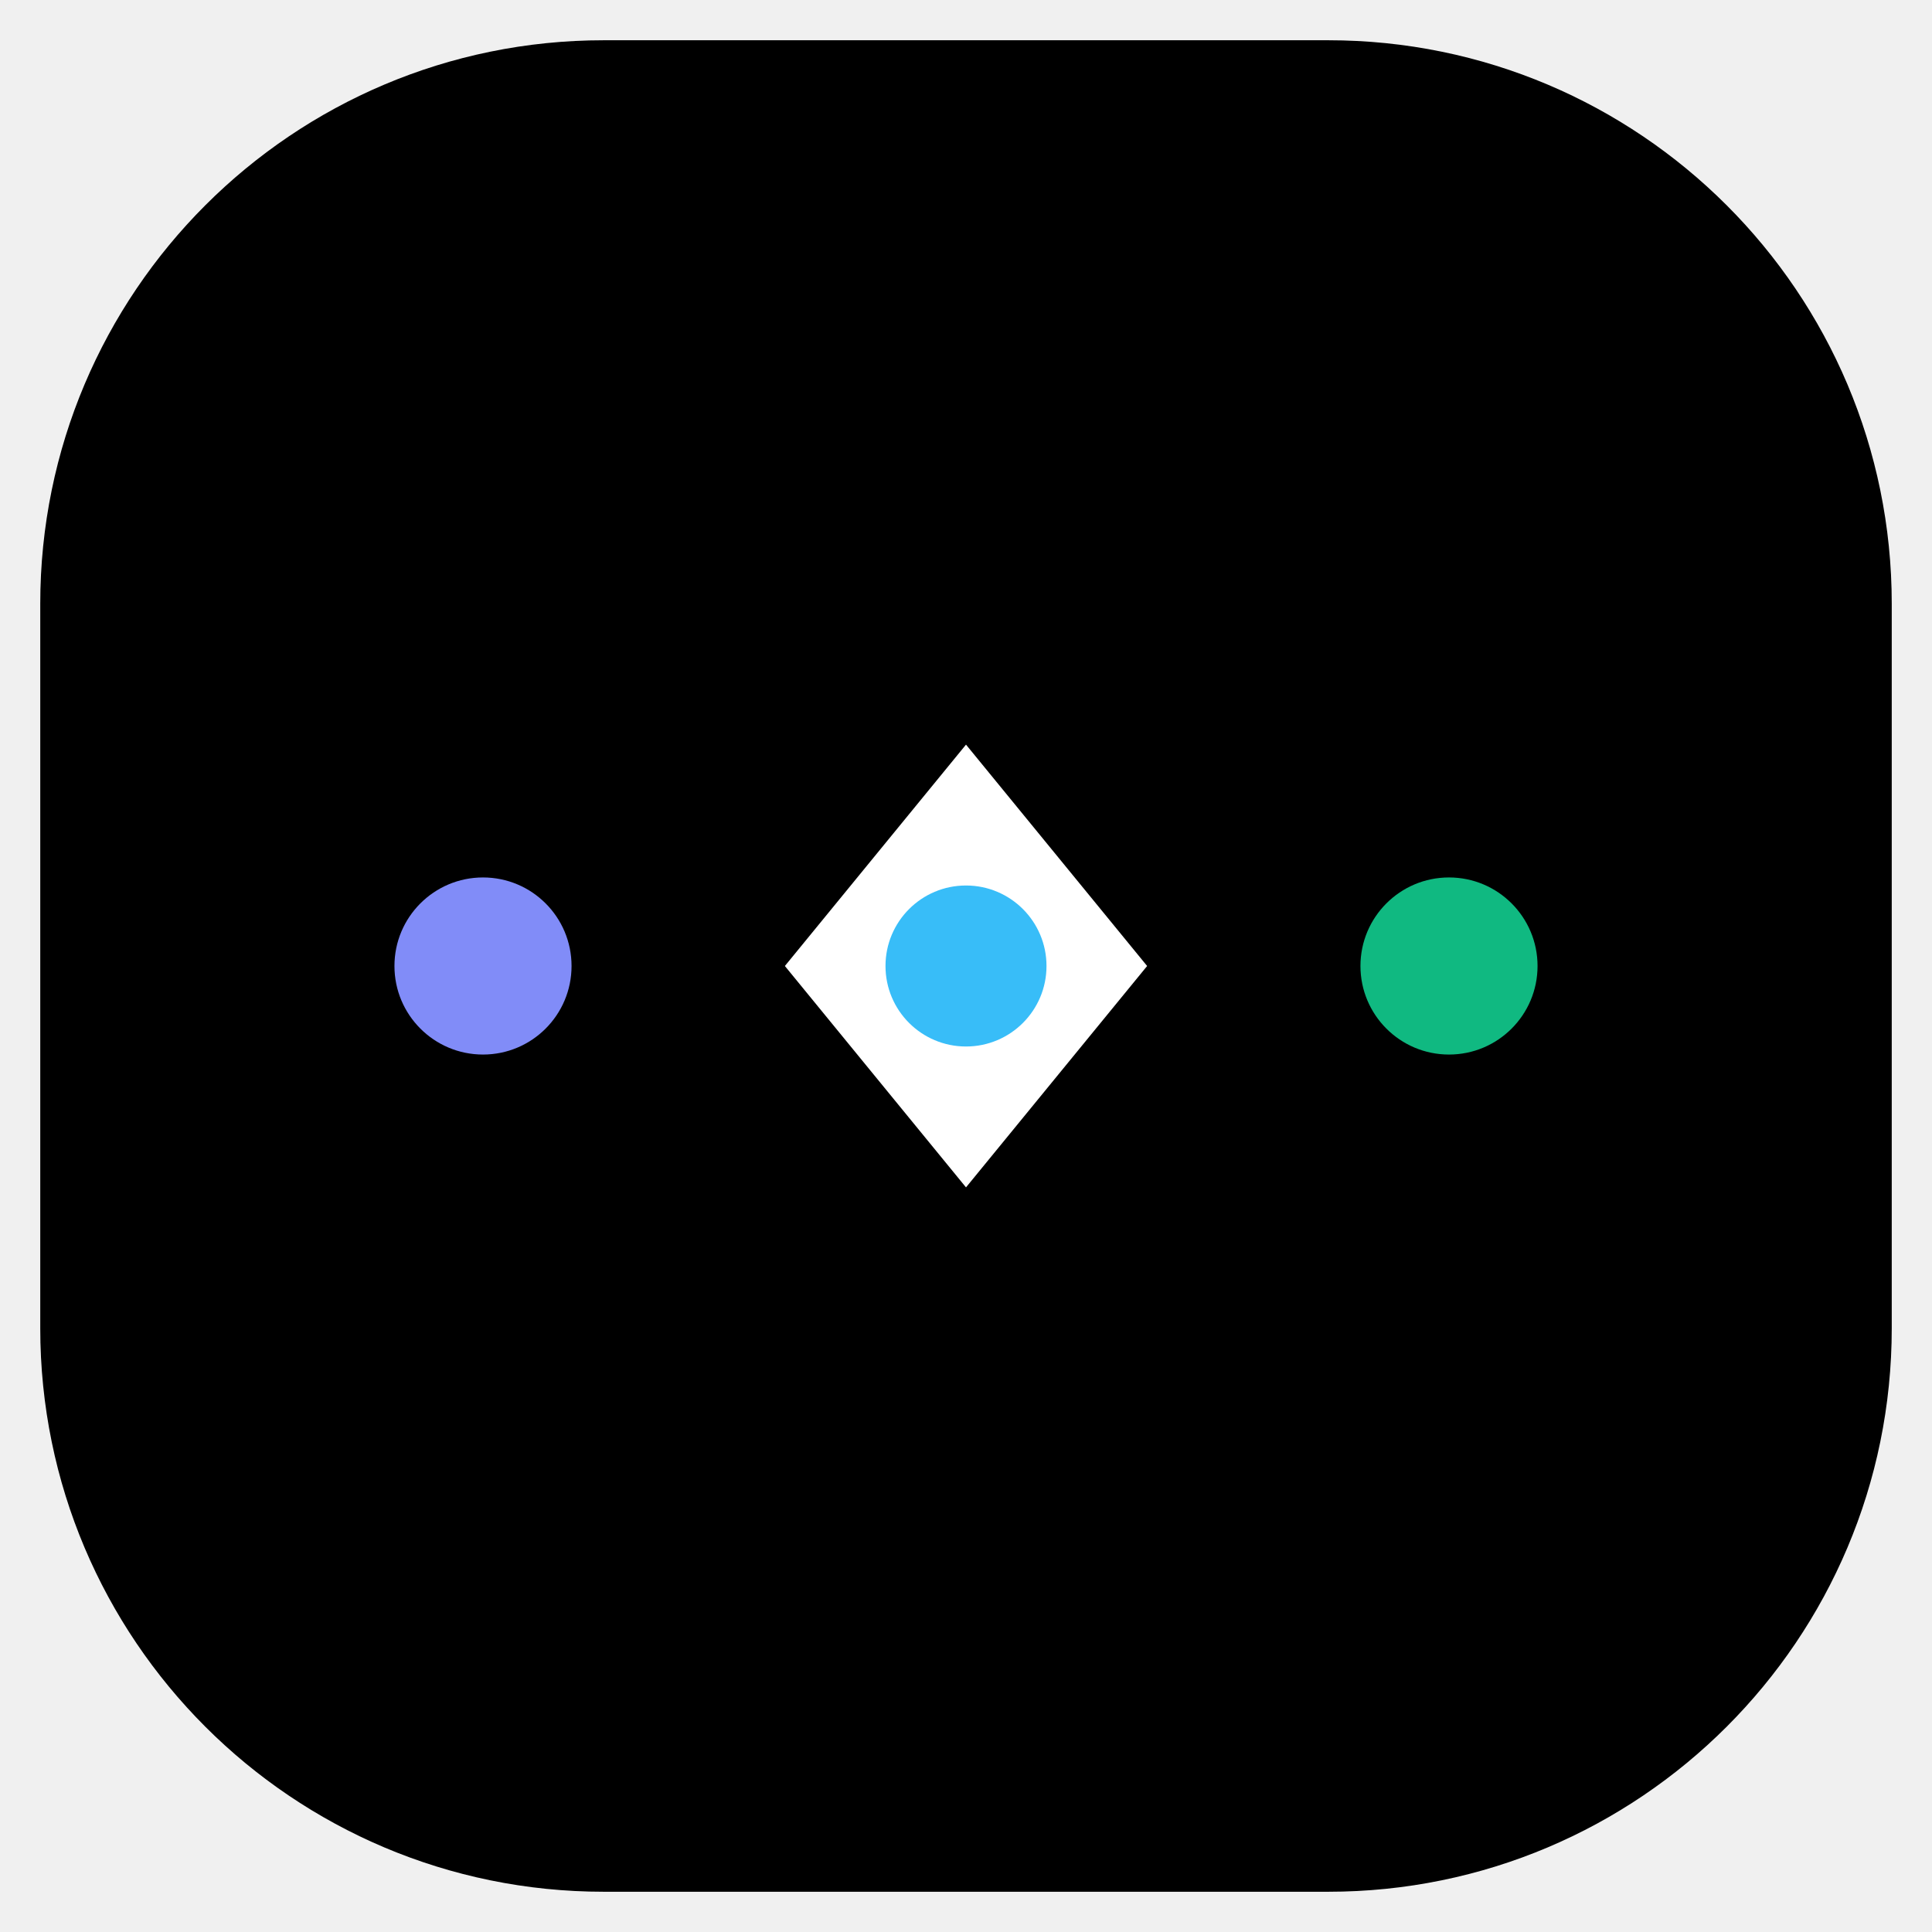
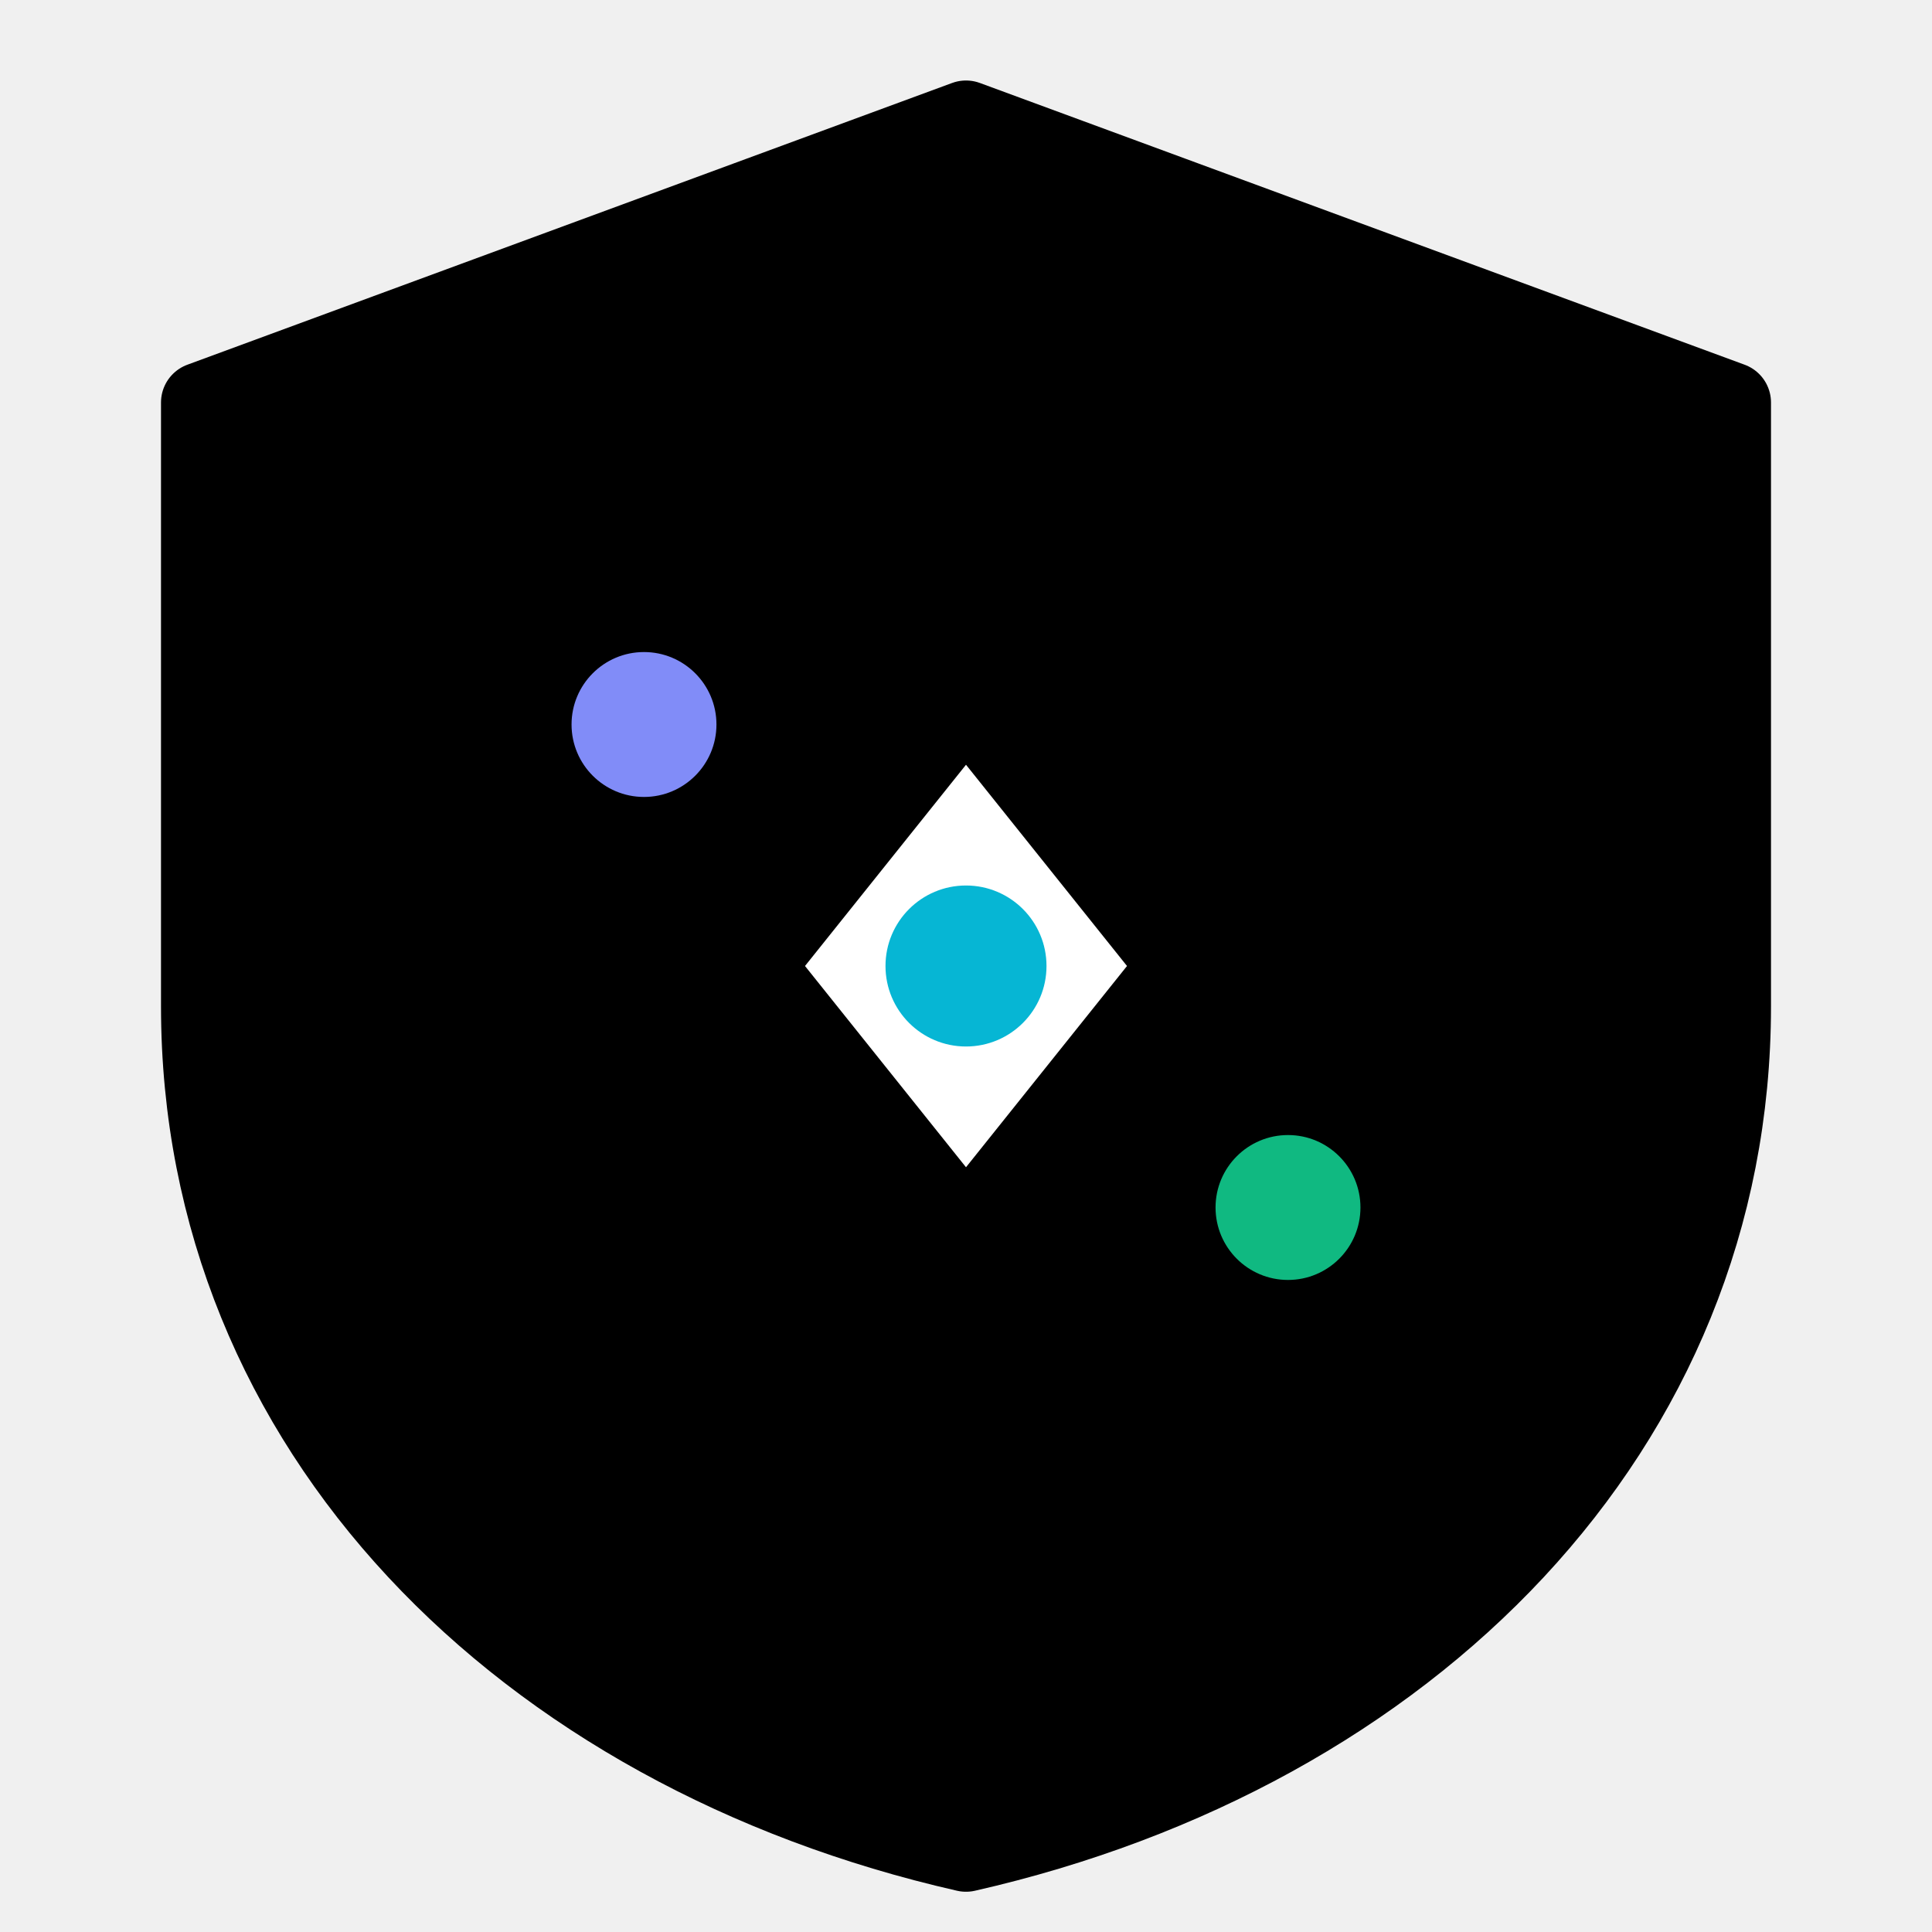
<svg xmlns="http://www.w3.org/2000/svg" width="48" height="48" viewBox="0 0 48 48" fill="none">
  <defs>
-     <linearGradient id="sp-fav-prism" x1="2" y1="2" x2="46" y2="46" gradientUnits="userSpaceOnUse">
+     <linearGradient id="sp-fav-prim" x1="4" y1="4" x2="44" y2="44" gradientUnits="userSpaceOnUse">
      <stop offset="0%" stopColor="#818CF8" />
-       <stop offset="35%" stopColor="#6366F1" />
-       <stop offset="70%" stopColor="#06B6D4" />
+       <stop offset="45%" stopColor="#06B6D4" />
      <stop offset="100%" stopColor="#10B981" />
    </linearGradient>
-     <linearGradient id="sp-fav-pulse" x1="12" y1="12" x2="36" y2="36" gradientUnits="userSpaceOnUse">
+     <linearGradient id="sp-fav-count" x1="44" y1="4" x2="4" y2="44" gradientUnits="userSpaceOnUse">
      <stop offset="0%" stopColor="#38BDF8" />
-       <stop offset="50%" stopColor="#818CF8" />
-       <stop offset="100%" stopColor="#C084FC" />
+       <stop offset="50%" stopColor="#6366F1" />
+       <stop offset="100%" stopColor="#A855F7" />
    </linearGradient>
    <linearGradient id="sp-fav-bg" x1="0" y1="0" x2="48" y2="48" gradientUnits="userSpaceOnUse">
-       <stop offset="0%" stopColor="#0C101C" />
-       <stop offset="100%" stopColor="#05070D" />
+       <stop offset="0%" stopColor="#0A0E1A" />
+       <stop offset="100%" stopColor="#04060B" />
    </linearGradient>
-     <linearGradient id="sp-fav-spec" x1="0" y1="0" x2="24" y2="24" gradientUnits="userSpaceOnUse">
-       <stop offset="0%" stopColor="#FFFFFF" stopOpacity="0.5" />
-       <stop offset="100%" stopColor="#FFFFFF" stopOpacity="0" />
+     <linearGradient id="sp-fav-rim" x1="0" y1="0" x2="48" y2="48" gradientUnits="userSpaceOnUse">
+       <stop offset="0%" stopColor="#FFFFFF" stopOpacity="0.45" />
+       <stop offset="50%" stopColor="#06B6D4" stopOpacity="0.6" />
+       <stop offset="100%" stopColor="#10B981" stopOpacity="0.3" />
    </linearGradient>
  </defs>
-   <rect x="2" y="2" width="44" height="44" rx="13" fill="url(#sp-fav-bg)" stroke="url(#sp-fav-prism)" stroke-width="2" />
-   <rect x="3.5" y="3.5" width="41" height="41" rx="11.5" fill="none" stroke="url(#sp-fav-spec)" stroke-width="1" />
-   <path d="M12 32C14 32 17 28 20 22C22.5 17 25 15 28 15C32 15 36 18 36 22C36 26 31 29 27 30C23 31 16 31 12 35" stroke="url(#sp-fav-prism)" stroke-width="3.5" stroke-linecap="round" stroke-linejoin="round" />
-   <path d="M36 16C34 16 31 20 28 26C25.5 31 23 33 20 33C16 33 12 30 12 26C12 22 17 19 21 18C25 17 32 17 36 13" stroke="url(#sp-fav-pulse)" stroke-width="2.6" stroke-linecap="round" stroke-linejoin="round" opacity="0.9" />
-   <path d="M24 18.5L28.5 24L24 29.5L19.5 24L24 18.5Z" fill="#FFFFFF" />
-   <circle cx="24" cy="24" r="2" fill="#38BDF8" />
-   <circle cx="12" cy="24" r="2.2" fill="#818CF8" />
-   <circle cx="36" cy="24" r="2.2" fill="#10B981" />
+   <path d="M24 3L43 10V25C43 35.5 35 43.5 24 46C13 43.5 5 35.5 5 25V10L24 3Z" fill="url(#sp-fav-bg)" stroke="url(#sp-fav-rim)" stroke-width="2" stroke-linejoin="round" />
+   <path d="M13 22C13 16 18 13.5 23 14C27.5 14.5 31 17.5 34 21C36.5 24 37 28 35 32C33 36 28 37 24 36.5C18.5 35.8 14 31 14 26" stroke="url(#sp-fav-prim)" stroke-width="3.2" stroke-linecap="round" stroke-linejoin="round" />
+   <path d="M35 26C35 21 31 18 27 18C23 18 19 21 16 25C14 28 14 31 16 33C18 35 22 35 25 33C29 30.5 34 26 35 21" stroke="url(#sp-fav-count)" stroke-width="2.2" stroke-linecap="round" stroke-linejoin="round" opacity="0.9" />
+   <path d="M24 19L28 24L24 29L20 24L24 19Z" fill="#FFFFFF" />
+   <circle cx="24" cy="24" r="2" fill="#06B6D4" />
+   <circle cx="16" cy="18" r="1.8" fill="#818CF8" />
+   <circle cx="32" cy="30" r="1.8" fill="#10B981" />
</svg>
